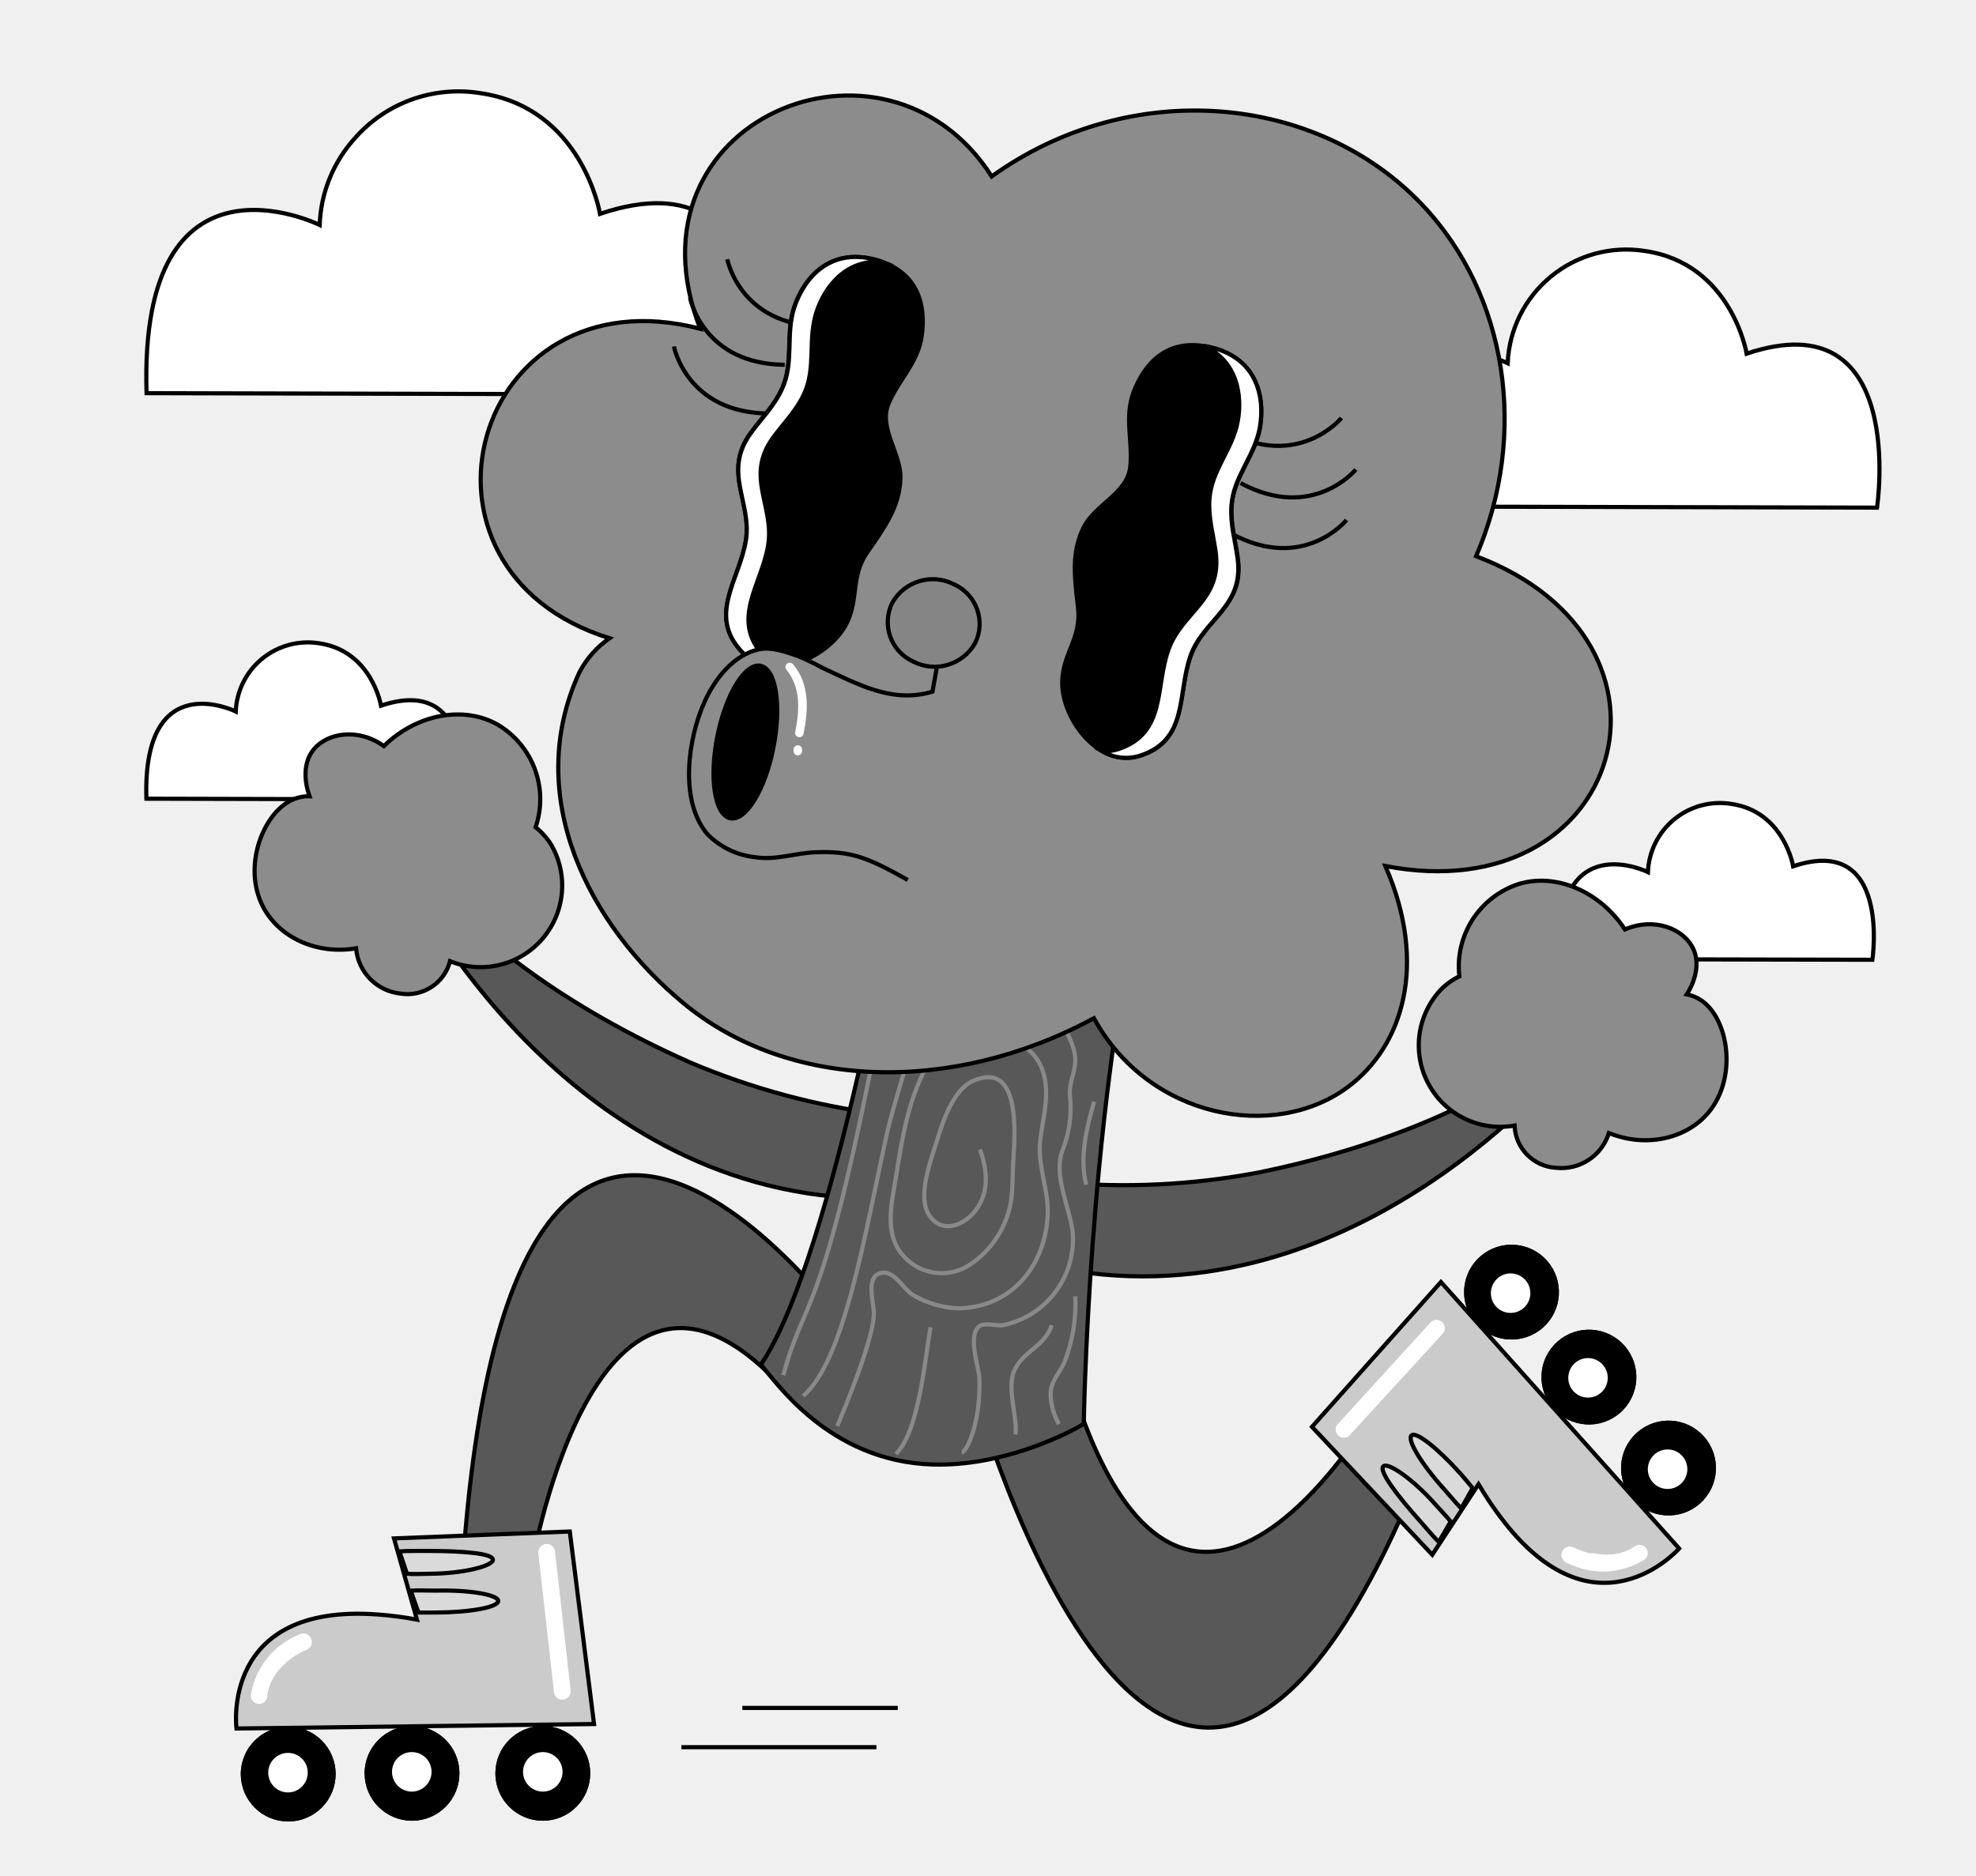
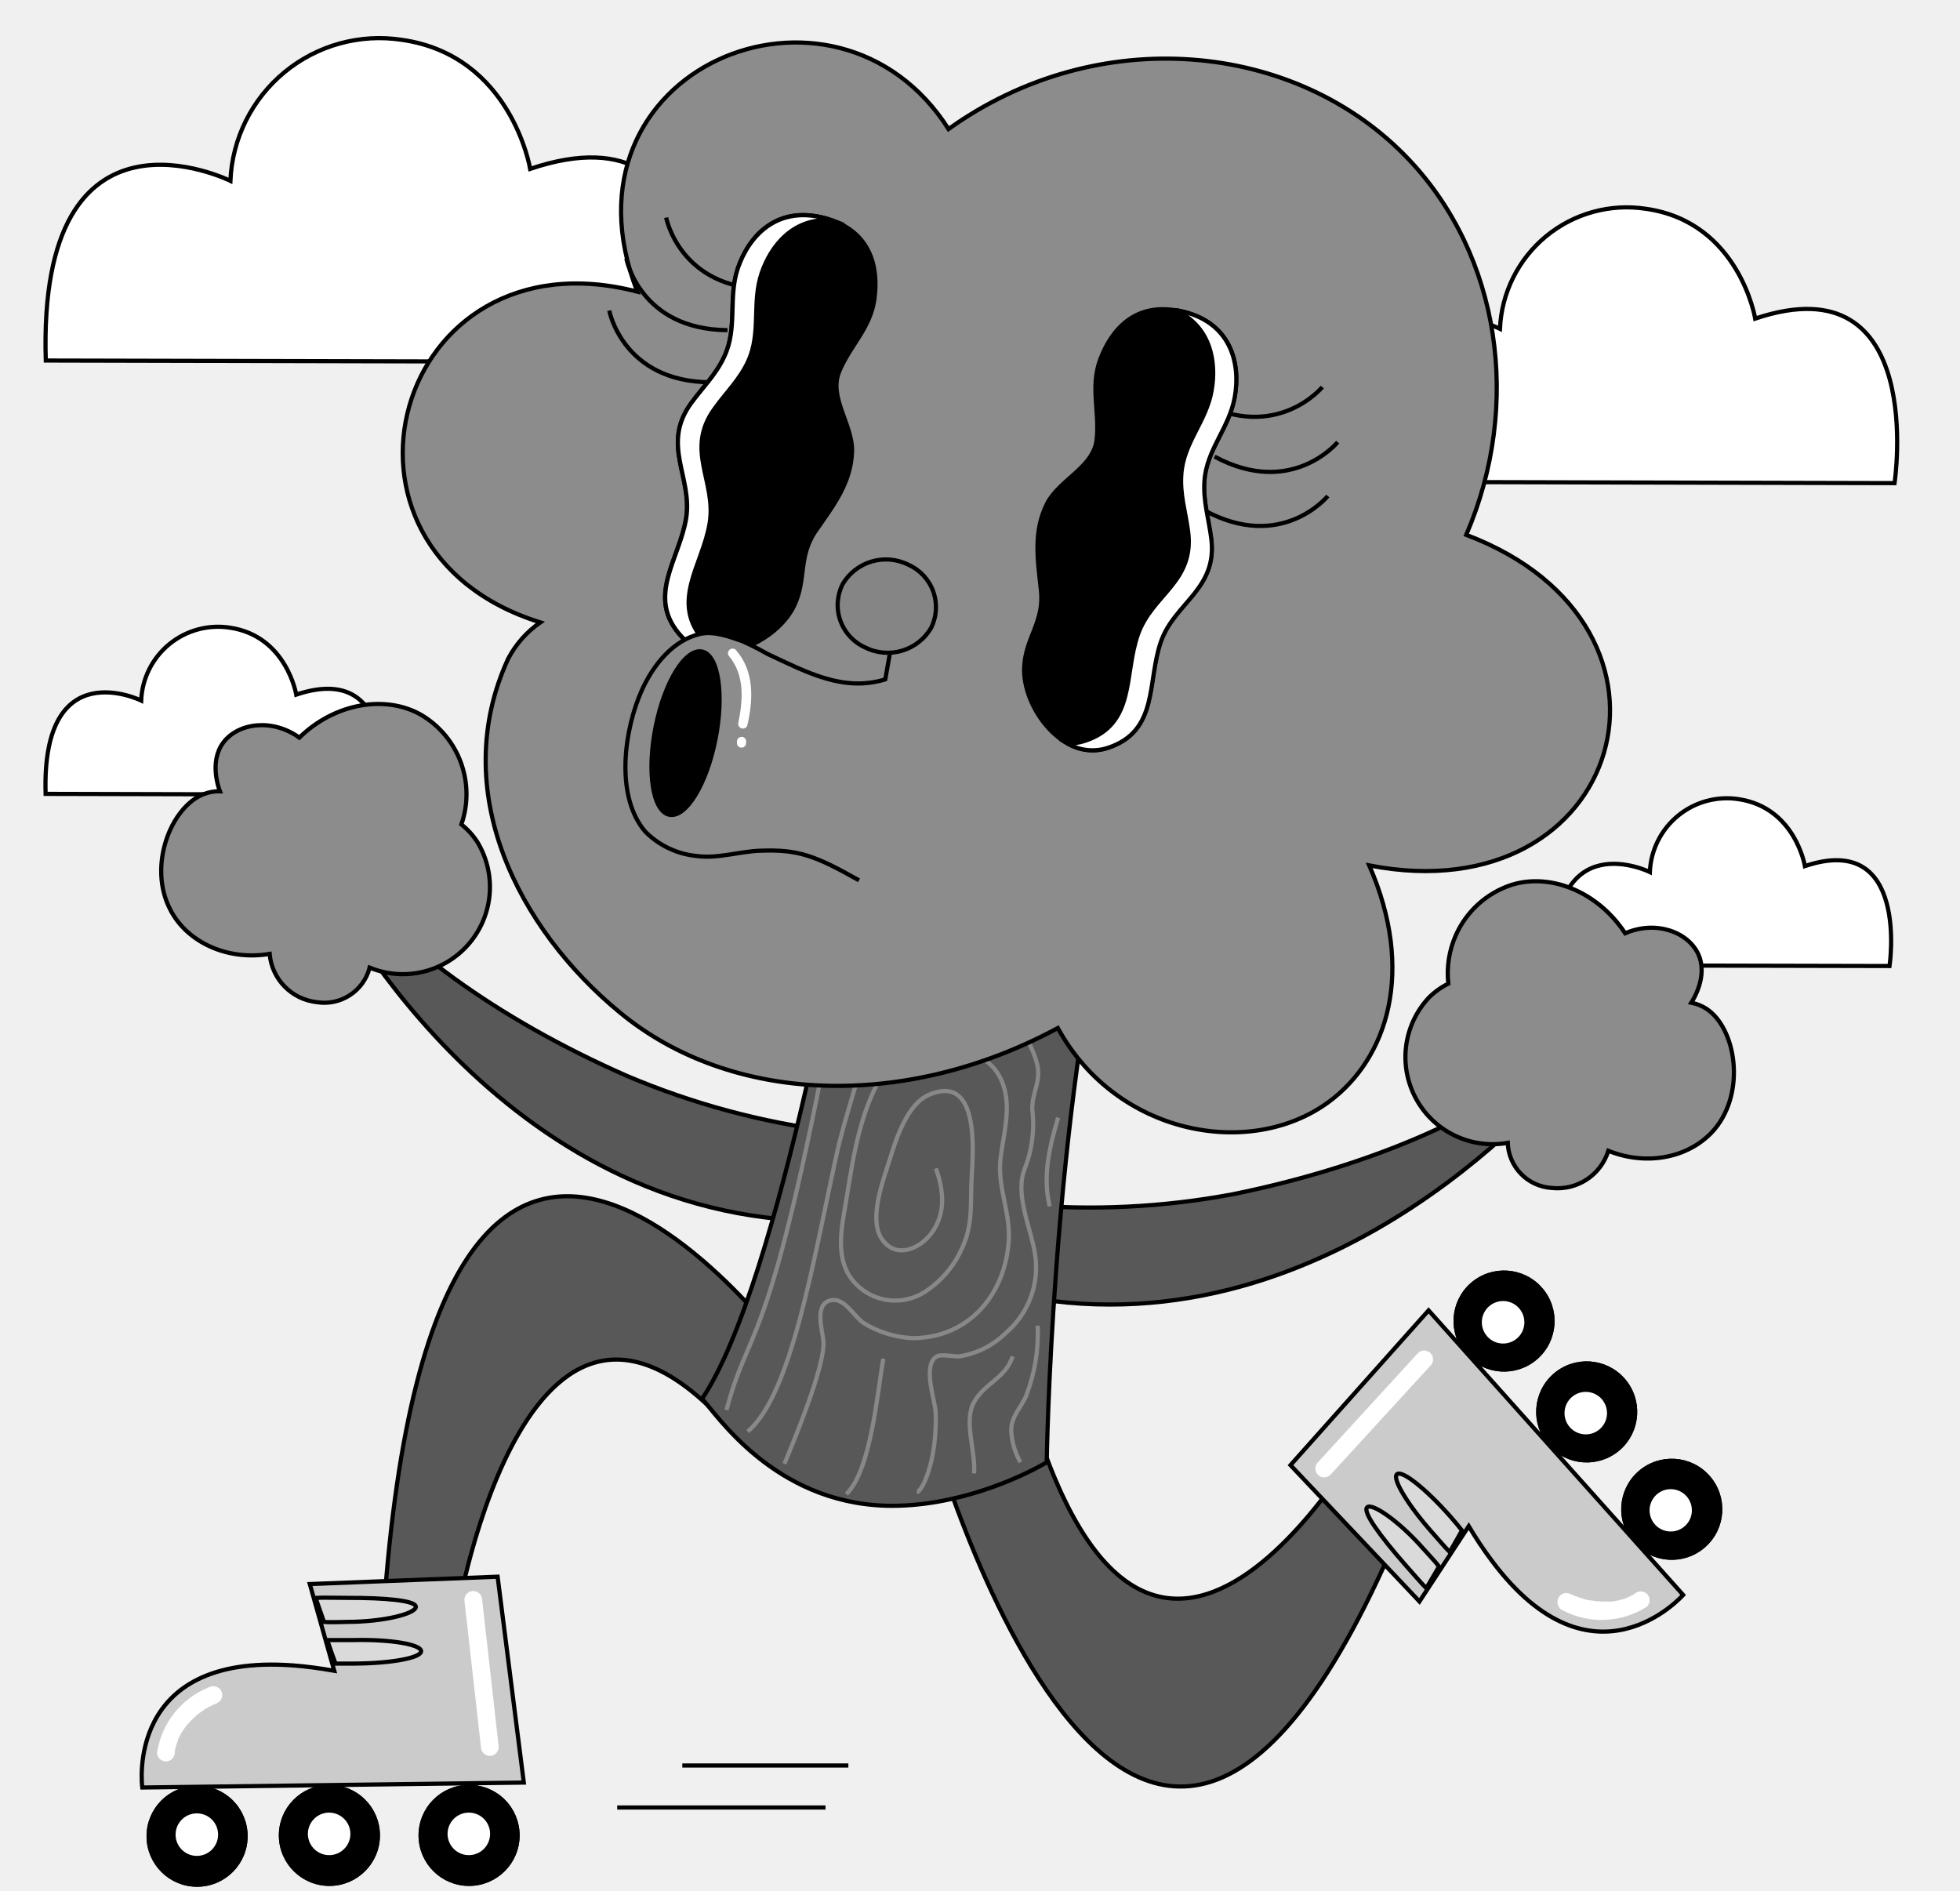
- <svg xmlns="http://www.w3.org/2000/svg" viewBox="0 0 237.97 225.92">
+ <svg xmlns="http://www.w3.org/2000/svg" viewBox="0 0 234.2 225.92">
  <defs>
-     <style>.cls-1,.cls-7{fill:#fff;}.cls-1,.cls-10,.cls-2,.cls-3,.cls-4,.cls-5,.cls-6,.cls-8{stroke:#000;}.cls-1,.cls-10,.cls-2,.cls-3,.cls-4,.cls-5,.cls-6,.cls-8,.cls-9{stroke-miterlimit:10;stroke-width:0.5px;}.cls-2{fill:#585858;}.cls-3,.cls-9{fill:none;}.cls-5{fill:#cbcbcb;}.cls-6{fill:#dadada;}.cls-8{fill:#8c8c8c;}.cls-9{stroke:#898989;}.cls-10{fill:#858585;}</style>
+     <style>.cls-1,.cls-7{fill:#fff;}.cls-1,.cls-10,.cls-2,.cls-3,.cls-4,.cls-5,.cls-6,.cls-8{stroke:#000;}.cls-1,.cls-10,.cls-2,.cls-3,.cls-4,.cls-5,.cls-6,.cls-8,.cls-9{stroke-miterlimit:10;stroke-width:0.5px;}.cls-2{fill:#585858;}.cls-3,.cls-9{fill:none;}.cls-5{fill:#cbcbcb;}.cls-6{fill:#dadada;}.cls-8{fill:#8c8c8c;}.cls-9{stroke:#888;}.cls-10{fill:#858585;}</style>
  </defs>
  <g id="_02" data-name="02">
-     <path class="cls-1" d="M17.65,47.36l73.05.17s4.44-29.47-18.44-21.77c0,0-2.11-12.8-14.48-14.55a16.59,16.59,0,0,0-15,5.39,16.42,16.42,0,0,0-4.28,10.5S16.69,16.32,17.65,47.36Z" />
-     <path class="cls-1" d="M163.85,61l62.2.15s3.78-25.1-15.7-18.55c0,0-1.8-10.89-12.33-12.38a14.3,14.3,0,0,0-16.45,13.53S163,34.6,163.85,61Z" />
-     <path class="cls-1" d="M187.7,115.53l37.79.08s2.29-15.24-9.54-11.26c0,0-1.09-6.62-7.49-7.52a8.67,8.67,0,0,0-10,8.22S187.2,99.47,187.7,115.53Z" />
-     <path class="cls-1" d="M17.63,96.21l37.79.09S57.72,81.05,45.88,85c0,0-1.09-6.61-7.49-7.52a8.69,8.69,0,0,0-10,8.22S17.14,80.15,17.63,96.21Z" />
-     <path class="cls-2" d="M103.23,161.49s-41.58-59.55-47.51,27.24H64S72.13,140.46,95.87,169Z" />
-     <path class="cls-3" d="M40.17,213.67a5.46,5.46,0,1,1-5.48-5.43A5.45,5.45,0,0,1,40.17,213.67Z" />
-     <path class="cls-3" d="M37.31,213.51a2.63,2.63,0,1,1-2.64-2.61A2.61,2.61,0,0,1,37.31,213.51Z" />
-     <path class="cls-4" d="M55.08,213.58a5.46,5.46,0,1,1-5.48-5.43A5.45,5.45,0,0,1,55.08,213.58Z" />
-     <path class="cls-3" d="M52.22,213.42a2.63,2.63,0,1,1-2.64-2.62A2.62,2.62,0,0,1,52.22,213.42Z" />
-     <path class="cls-4" d="M40.17,213.67a5.46,5.46,0,1,1-5.48-5.43A5.45,5.45,0,0,1,40.17,213.67Z" />
-     <path class="cls-1" d="M37.31,213.51a2.63,2.63,0,1,1-2.64-2.61A2.61,2.61,0,0,1,37.31,213.51Z" />
-     <path class="cls-4" d="M55.08,213.58a5.46,5.46,0,1,1-5.48-5.43A5.45,5.45,0,0,1,55.08,213.58Z" />
-     <path class="cls-1" d="M52.22,213.42a2.63,2.63,0,1,1-2.64-2.62A2.62,2.62,0,0,1,52.22,213.42Z" />
-     <path class="cls-4" d="M70.83,213.58a5.46,5.46,0,1,1-5.49-5.43A5.46,5.46,0,0,1,70.83,213.58Z" />
-     <path class="cls-3" d="M68,213.42a2.63,2.63,0,1,1-2.64-2.62A2.63,2.63,0,0,1,68,213.42Z" />
-     <path class="cls-4" d="M70.83,213.58a5.46,5.46,0,1,1-5.49-5.43A5.46,5.46,0,0,1,70.83,213.58Z" />
-     <path class="cls-1" d="M68,213.42a2.63,2.63,0,1,1-2.64-2.62A2.63,2.63,0,0,1,68,213.42Z" />
-     <path class="cls-5" d="M71.54,207.67l-43.06.54s-2-15.16,17.07-13.73a42.14,42.14,0,0,1,4.66.61l-2.76-9.78,21.17-.83Z" />
-     <path class="cls-6" d="M60,192.85c0,.75-3.35,1.37-7.5,1.39-.73,0-1.43,0-2.1,0l-.48-1.33-.45-1.31c.71-.05,2.24,0,3,0C56.6,191.5,60,192.1,60,192.85Z" />
-     <path class="cls-6" d="M59.36,187.88c0,.75-3.51,1.67-7.66,1.69-.84,0-2,.07-2.69,0l-.91-2.7c.78-.06,2.7-.05,3.59-.05C55.83,186.83,59.36,187.12,59.36,187.88Z" />
-     <path class="cls-7" d="M37.4,197.24a1,1,0,0,0-1.36-.35,9.45,9.45,0,0,0-5.84,7.36,1,1,0,0,0,1,1,1,1,0,0,0,1-1c0,.2,0-.11,0-.12a2.74,2.74,0,0,1,.05-.28,3.45,3.45,0,0,1,.12-.46q.07-.27.18-.54l0,0v0l.09-.22a8,8,0,0,1,.51-.9l.16-.23a.85.85,0,0,0,.1-.13c.1-.13.2-.25.31-.37a8.61,8.61,0,0,1,.74-.74l.36-.32a1.7,1.7,0,0,0,.14-.1l.19-.14a10.15,10.15,0,0,1,1.85-1A1,1,0,0,0,37.4,197.24Z" />
-     <path class="cls-7" d="M64.83,187.1l1.89,16.74a1,1,0,0,0,2-.22l-1.88-16.74A1,1,0,0,0,64.83,187.1Z" />
-     <path class="cls-2" d="M117.05,166.75s24.44,88.95,55.8,5.93l-5.28-6.15s-25.21,47.32-39.27-2.18Z" />
-     <path class="cls-3" d="M187.75,161.78a5.46,5.46,0,1,1-.5,7.7A5.44,5.44,0,0,1,187.75,161.78Z" />
-     <path class="cls-3" d="M189.5,164a2.63,2.63,0,1,1-.23,3.71A2.64,2.64,0,0,1,189.5,164Z" />
-     <path class="cls-4" d="M178.43,151.54a5.46,5.46,0,1,1-.5,7.71A5.46,5.46,0,0,1,178.43,151.54Z" />
-     <path class="cls-3" d="M180.18,153.8a2.63,2.63,0,1,1-.23,3.71A2.64,2.64,0,0,1,180.18,153.8Z" />
-     <path class="cls-4" d="M187.75,161.78a5.46,5.46,0,1,1-.5,7.7A5.44,5.44,0,0,1,187.75,161.78Z" />
-     <path class="cls-1" d="M189.5,164a2.63,2.63,0,1,1-.23,3.71A2.64,2.64,0,0,1,189.5,164Z" />
-     <path class="cls-3" d="M197.33,172.74a5.46,5.46,0,1,1-.49,7.7A5.44,5.44,0,0,1,197.33,172.74Z" />
-     <path class="cls-3" d="M199.09,175a2.63,2.63,0,1,1-.24,3.71A2.63,2.63,0,0,1,199.09,175Z" />
-     <path class="cls-4" d="M197.33,172.74a5.46,5.46,0,1,1-.49,7.7A5.44,5.44,0,0,1,197.33,172.74Z" />
-     <path class="cls-1" d="M199.09,175a2.63,2.63,0,1,1-.24,3.71A2.63,2.63,0,0,1,199.09,175Z" />
-     <path class="cls-4" d="M178.43,151.54a5.46,5.46,0,1,1-.5,7.71A5.46,5.46,0,0,1,178.43,151.54Z" />
-     <path class="cls-1" d="M180.18,153.8a2.63,2.63,0,1,1-.23,3.71A2.64,2.64,0,0,1,180.18,153.8Z" />
-     <path class="cls-5" d="M173.53,154.43l28.69,32.1s-10.09,11.49-21.56-3.84a42.09,42.09,0,0,1-2.6-3.91l-5.57,8.5L158,171.87Z" />
-     <path class="cls-6" d="M170,172.9c.56-.5,3.24,1.63,6,4.74.48.55.93,1.09,1.35,1.61l-.69,1.23-.69,1.21c-.5-.51-1.5-1.67-2-2.25C171.15,176.32,169.4,173.39,170,172.9Z" />
-     <path class="cls-6" d="M166.61,176.62c.56-.5,3.57,1.55,6.31,4.66.55.63,1.33,1.42,1.79,2l-1.44,2.46c-.56-.55-1.81-2-2.39-2.67C168.14,180,166,177.12,166.61,176.62Z" />
-     <path class="cls-7" d="M188.09,187a1,1,0,0,0,.63,1.26,9.43,9.43,0,0,0,9.39-.44,1,1,0,0,0,.09-1.4,1,1,0,0,0-1.41-.09c.17-.12-.09.05-.1.06l-.25.14-.42.22-.53.21,0,0h0l-.23.07a8.62,8.62,0,0,1-1,.21l-.28,0h-.17a3.85,3.85,0,0,1-.48,0,8.94,8.94,0,0,1-1-.06l-.48-.08-.16,0-.23,0a10.16,10.16,0,0,1-2-.72A1,1,0,0,0,188.09,187Z" />
-     <path class="cls-7" d="M162.43,173l11.38-12.42a1,1,0,0,0-1.47-1.34L161,171.66A1,1,0,0,0,162.43,173Z" />
-     <path class="cls-2" d="M49.53,106.83s18.16,36.38,54.2,37.51l2.54-10.11A87.37,87.37,0,0,1,83.16,128c-15-6.64-26.13-15.14-31.63-22.39C51.48,105.55,49.61,106.83,49.53,106.83Z" />
-     <path class="cls-8" d="M64.5,99.65a10.44,10.44,0,0,0-4.56-12.36c-4-2.29-9.69-1.35-13.71,2.58-3.07-2.22-6.92-1.65-8.57.56s-.45,5.3-.38,5.48a5,5,0,0,0-1.83.32c-3.7,1.44-6.33,8.1-3.77,13,1.93,3.71,6.48,5.8,11.2,5a6,6,0,0,0,5.32,5.45,5.3,5.3,0,0,0,6-3.9A9.82,9.82,0,0,0,66.35,101.7,8.13,8.13,0,0,0,64.5,99.65Z" />
-     <path class="cls-2" d="M188.84,127.83s-25.53,31.64-61,25l-.31-10.42a86.92,86.92,0,0,0,23.91-1.15c16.1-3.26,28.76-9.19,35.69-15.09C187.2,126.16,188.76,127.81,188.84,127.83Z" />
-     <path class="cls-8" d="M175.75,117.61a10.45,10.45,0,0,1,7.1-11.11c4.41-1.38,9.75.76,12.84,5.46,3.48-1.51,7.11-.13,8.25,2.38s-.69,5.28-.8,5.44a4.73,4.73,0,0,1,1.72.7c3.3,2.2,4.44,9.27.9,13.52-2.68,3.21-7.58,4.28-12,2.48a6,6,0,0,1-6.36,4.19,5.29,5.29,0,0,1-5-5.09,9.81,9.81,0,0,1-8.89-16.36A7.94,7.94,0,0,1,175.75,117.61Z" />
-     <path class="cls-2" d="M91.63,164.39c8.88-13.13,16.72-59.86,16.72-59.86l29,3.09c-6.3,27.92-6.83,63.9-6.83,63.9-2.66,1.57-10.11,5.11-18.14,4.89C99.71,176.06,93.28,166.15,91.63,164.39Z" />
-     <path class="cls-9" d="M112.25,110.43c-1,4.3-1.12,8.67-1.94,13-.88,4.6-2.59,9-3.59,13.54-2.59,11.82-5.06,27-10,31.18" />
-     <path class="cls-9" d="M115.3,111c.58,6.19-1.47,12.84-4.14,18.29-2.2,4.51-2.72,9.44-3.57,14.32-.46,2.68-.73,5.72,1.33,7.81a6.15,6.15,0,0,0,7.76,1,11.37,11.37,0,0,0,4.37-5.27c1.11-2.55.8-4.91,1-7.62.16-2.93.9-11.82-4.82-9.35-2.46,1.06-3.71,5-4.41,7.28s-2.46,6.74-.87,9,4.23,1.05,5.51-.62c1.73-2.25,1.44-4.89.56-7.38" />
-     <path class="cls-9" d="M116.49,126.46c3.77-2.29,8.53-1.2,9.36,3.62.43,2.45-.29,4.83-.57,7.25-.37,3.1,1,5.85.9,8.91-.24,6.11-4.26,11.24-10.76,11.36a11.59,11.59,0,0,1-5.58-1.68c-1.09-.72-2.13-2.83-3.61-2.61-2,.31-1.08,3.3-1,4.62.24,2.72-3.35,11.35-4.39,13.83" />
-     <path class="cls-9" d="M112.07,159.88c-.65,3.42-1.34,12.53-4.18,15.26" />
-     <path class="cls-9" d="M120.38,123.28c1.85-1.61,1.16-4.32,1.35-6.42.16-1.78.28-4.5,1.21-6" />
-     <path class="cls-9" d="M130.88,110c-3.11,3.26-4.88,7.87-3.3,12.26.58,1.61,1.6,3.11,1.87,4.82s-.7,3.07-.61,4.77a13.77,13.77,0,0,1-.87,6.69c-1.14,2.93.74,6.66,1.18,9.61a10.54,10.54,0,0,1-8.54,11.51c-.53,0-2-.29-2.53,0-1.69,1-.18,5-.13,6.38.17,5.52-1.59,8.92-2.13,8.9" />
-     <path class="cls-9" d="M126.66,159.62c-.82,2.49-3.15,3-4.36,5.16s.24,5.67,0,8" />
-     <path class="cls-9" d="M105,128.12c-6.24,31.3-8.19,28.19-10.66,37.54" />
-     <path class="cls-9" d="M131.76,132.71c-.9,3.22-1.78,6.64-.95,10" />
-     <path class="cls-9" d="M127.52,171.54a7.92,7.92,0,0,1-1-3.59c0-1.61,1.09-2.51,1.69-3.9a19.55,19.55,0,0,0,1.29-7.89" />
-     <path class="cls-8" d="M177.77,67c6.34-14.74,3.74-31.51-6.47-42.31-12.68-13.41-35.09-15.48-51.87-3.44C106.64,1.2,74.54,14.44,84.33,39.6c-27.43-7.12-37.45,29-10.93,37.28A11.41,11.41,0,0,0,69.77,81c-6.85,14.88,1.12,30.45,12.62,39.91,12.57,10.35,32.2,11,49.35,1.74,6.62,12.08,21.68,14.85,30.54,8.32,6.65-4.9,9.75-14.78,4.56-26.65C195.52,109.85,205.07,77.32,177.77,67Z" />
-     <path class="cls-3" d="M81.16,41.73s1.52,8,11.41,8.08" />
-     <path class="cls-3" d="M83.1,35.86s1.51,8,11.4,8.08" />
-     <path class="cls-3" d="M87.59,31.23s1.51,8,11.4,8.08" />
-     <path class="cls-4" d="M106,31.47c4.54,1.48,5.54,5.28,5,9-.46,3.28-2.78,5.24-4,8.17s1.54,6,1.44,9c-.11,3.47-2,6-4,8.89S103.43,72,102,75c-2,4.14-9.06,7.4-12.69,3.49-4.11-4.43-.26-8.64.51-13.38s-2.8-8.25.55-12.92c1.32-1.82,2.82-3.25,3.78-5.32,1.47-3.21.39-6.57,1.5-9.91C96.85,33.42,100.06,29.54,106,31.47Z" />
-     <path class="cls-1" d="M89.83,65.11c-.77,4.74-4.63,9-.51,13.38a5.57,5.57,0,0,0,4.31,1.77A5.24,5.24,0,0,1,92,79.05c-4.11-4.42-.25-8.64.51-13.38s-2.8-8.24.56-12.91c1.32-1.82,2.82-3.25,3.77-5.32,1.48-3.21.39-6.57,1.51-9.91,1-3,3.48-6.27,7.87-6l-.17-.07c-6-1.93-9.18,2-10.37,5.5-1.12,3.34,0,6.7-1.51,9.91-.94,2.07-2.45,3.5-3.76,5.32C87,56.87,90.57,60.52,89.83,65.11Z" />
-     <path class="cls-3" d="M162.16,62.64S157,69,148.28,64.27" />
-     <path class="cls-3" d="M163.28,56.56s-5.17,6.31-13.88,1.63" />
-     <path class="cls-3" d="M161.55,50.35s-5.16,6.31-13.88,1.63" />
-     <path class="cls-4" d="M145.24,41.73c-4.69-.88-7.39,2-8.71,5.48-1.17,3.1-.07,5.93-.42,9.07s-4.22,4.5-5.58,7.21c-1.57,3.1-1.1,6.17-.7,9.74s-1.72,5.35-1.9,8.65c-.25,4.58,4.41,10.83,9.47,9.13,5.73-1.91,4.36-7.46,6-12s6.41-5.9,5.69-11.6c-.27-2.23-.91-4.21-.76-6.48.24-3.53,2.8-5.95,3.42-9.42C152.36,47.84,151.4,42.89,145.24,41.73Z" />
-     <path class="cls-1" d="M143.37,79c-1.6,4.53-.23,10.08-6,12a5.61,5.61,0,0,1-4.64-.51,5.16,5.16,0,0,0,2-.27c5.73-1.92,4.36-7.47,6-12s6.4-5.9,5.69-11.61c-.29-2.23-.92-4.2-.77-6.47.24-3.53,2.81-6,3.42-9.43.55-3.13-.06-7.17-4-9a.55.55,0,0,1,.18,0c6.16,1.16,7.12,6.11,6.47,9.79-.62,3.47-3.18,5.9-3.42,9.42-.16,2.27.48,4.25.76,6.48C149.77,73.12,144.91,74.63,143.37,79Z" />
-     <path class="cls-8" d="M109.32,106c-5-2.81-6.88-3.49-11.11-3.34-2.49.09-4.78,1-7.31.59a9.48,9.48,0,0,1-5.66-2.72,4.15,4.15,0,0,1-.27-.32c-3.14-4.09-2.08-11.3-.14-15.63,1.27-2.84,3.51-5.7,6.56-6.36,1.51-.33,3.28.31,4.74.82A30.68,30.68,0,0,1,99,80.42c4.61,2.17,8.62,4.31,13.3,2.89l1.06-5.93" />
-     <path class="cls-4" d="M93.13,90.11c-1,5.07-3.34,8.85-5.2,8.45s-2.55-4.84-1.53-9.91,3.35-8.85,5.21-8.45S94.15,85,93.13,90.11Z" />
-     <path class="cls-7" d="M95.55,80.07a.53.53,0,0,0-.72-.16.52.52,0,0,0-.15.73c1.82,2.18,1.6,5,1.07,7.62a.52.52,0,0,0,1,.22C97.35,85.63,97.54,82.44,95.55,80.07Z" />
-     <path class="cls-7" d="M96.59,90.22a.42.42,0,0,0-.06-.19.5.5,0,0,0-.14-.15.4.4,0,0,0-.18-.1h-.14a.46.46,0,0,0-.26.07l-.1.08a.56.56,0,0,0-.14.25l0,.15a.5.5,0,0,0,0,.21.4.4,0,0,0,.07.19.32.32,0,0,0,.13.15.5.5,0,0,0,.19.1l.14,0a.57.57,0,0,0,.25-.08l.11-.08a.7.7,0,0,0,.13-.24l0-.16A.37.37,0,0,0,96.59,90.22Z" />
-     <path class="cls-10" d="M107.45,72.62A5.22,5.22,0,0,0,110,79.7a5.61,5.61,0,0,0,7.44-2.24,5.23,5.23,0,0,0-2.58-7.09A5.6,5.6,0,0,0,107.45,72.62Z" />
-     <line class="cls-3" x1="89.4" y1="205.73" x2="108.12" y2="205.73" />
-     <line class="cls-3" x1="82.06" y1="210.46" x2="105.55" y2="210.46" />
+     <path class="cls-1" d="M5.47,43.08l77.43.18S87.61,12,63.35,20.18c0,0-2.23-13.56-15.34-15.42A17.81,17.81,0,0,0,27.53,21.61S4.46,10.18,5.47,43.08Z" />
+     <path class="cls-1" d="M160.44,57.57l65.94.16s4-26.6-16.65-19.66c0,0-1.9-11.54-13.06-13.12a15.16,15.16,0,0,0-17.44,14.34S159.58,29.56,160.44,57.57Z" />
+     <path class="cls-1" d="M185.72,115.34l40.06.09s2.43-16.16-10.11-11.94c0,0-1.16-7-7.94-8a9.21,9.21,0,0,0-10.59,8.71S185.2,98.32,185.72,115.34Z" />
+     <path class="cls-1" d="M5.45,94.86l40.06.1S47.94,78.8,35.4,83c0,0-1.16-7-7.94-8a9.19,9.19,0,0,0-10.59,8.71S4.93,77.84,5.45,94.86Z" />
+     <path class="cls-2" d="M96.19,164.06s-44.08-63.12-50.37,28.88h8.8s8.6-51.16,33.76-20.93Z" />
+     <path class="cls-3" d="M29.34,219.38a5.79,5.79,0,1,1-5.81-5.76A5.77,5.77,0,0,1,29.34,219.38Z" />
+     <path class="cls-3" d="M26.31,219.21a2.79,2.79,0,1,1-2.8-2.78A2.78,2.78,0,0,1,26.31,219.21Z" />
+     <path class="cls-4" d="M45.15,219.28a5.79,5.79,0,1,1-5.82-5.76A5.79,5.79,0,0,1,45.15,219.28Z" />
+     <path class="cls-3" d="M42.12,219.11a2.79,2.79,0,1,1-2.8-2.77A2.8,2.8,0,0,1,42.12,219.11Z" />
+     <path class="cls-4" d="M29.34,219.38a5.79,5.79,0,1,1-5.81-5.76A5.77,5.77,0,0,1,29.34,219.38Z" />
+     <path class="cls-1" d="M26.31,219.21a2.79,2.79,0,1,1-2.8-2.78A2.78,2.78,0,0,1,26.31,219.21Z" />
+     <path class="cls-4" d="M45.15,219.28a5.79,5.79,0,1,1-5.82-5.76A5.79,5.79,0,0,1,45.15,219.28Z" />
+     <path class="cls-1" d="M42.12,219.11a2.79,2.79,0,1,1-2.8-2.77A2.8,2.8,0,0,1,42.12,219.11Z" />
+     <path class="cls-4" d="M61.84,219.28A5.79,5.79,0,1,1,56,213.52,5.79,5.79,0,0,1,61.84,219.28Z" />
+     <path class="cls-3" d="M58.81,219.11a2.79,2.79,0,1,1-2.8-2.77A2.78,2.78,0,0,1,58.81,219.11Z" />
+     <path class="cls-4" d="M61.84,219.28A5.79,5.79,0,1,1,56,213.52,5.79,5.79,0,0,1,61.84,219.28Z" />
+     <path class="cls-1" d="M58.81,219.11a2.79,2.79,0,1,1-2.8-2.77A2.78,2.78,0,0,1,58.81,219.11Z" />
+     <path class="cls-5" d="M62.59,213,17,213.59S14.8,197.52,35,199c1.51.11,3.16.33,4.94.64l-2.92-10.36,22.44-.88Z" />
+     <path class="cls-6" d="M50.32,197.3c0,.8-3.55,1.46-8,1.48-.77,0-1.52,0-2.23,0l-.51-1.41-.48-1.4c.76,0,2.38,0,3.21,0C46.75,195.87,50.32,196.51,50.32,197.3Z" />
+     <path class="cls-6" d="M49.69,192c0,.8-3.73,1.78-8.13,1.8-.89,0-2.06.08-2.85,0l-1-2.87c.84-.05,2.87,0,3.81,0C45.94,190.92,49.68,191.23,49.69,192Z" />
+     <path class="cls-7" d="M26.41,202a1.09,1.09,0,0,0-1.45-.38,10,10,0,0,0-6.19,7.8,1.07,1.07,0,0,0,1.07,1.06,1.1,1.1,0,0,0,1.05-1.07c0,.22,0-.1,0-.12s0-.2.06-.3a4.21,4.21,0,0,1,.12-.48c.06-.2.12-.38.19-.57l0-.05v0c0-.08.07-.15.1-.23a6.9,6.9,0,0,1,.55-.95,2.2,2.2,0,0,1,.17-.25s.08-.11.1-.14a4,4,0,0,1,.33-.39,8.3,8.3,0,0,1,.78-.79l.39-.33.14-.11.2-.15a11,11,0,0,1,2-1.09A1.06,1.06,0,0,0,26.41,202Z" />
+     <path class="cls-7" d="M55.49,191.21l2,17.74a1.06,1.06,0,0,0,2.1-.23l-2-17.75A1.06,1.06,0,0,0,55.49,191.21Z" />
+     <path class="cls-2" d="M110.83,169.63s25.92,94.3,59.16,6.3l-5.6-6.53s-26.72,50.16-41.63-2.3Z" />
+     <path class="cls-3" d="M185.77,164.36a5.79,5.79,0,1,1-.52,8.18A5.8,5.8,0,0,1,185.77,164.36Z" />
+     <path class="cls-3" d="M187.64,166.76a2.79,2.79,0,1,1-.25,3.94A2.79,2.79,0,0,1,187.64,166.76Z" />
+     <path class="cls-4" d="M175.89,153.51a5.79,5.79,0,1,1-.52,8.17A5.8,5.8,0,0,1,175.89,153.51Z" />
+     <path class="cls-3" d="M177.76,155.91a2.79,2.79,0,1,1-.25,3.93A2.78,2.78,0,0,1,177.76,155.91Z" />
+     <path class="cls-4" d="M185.77,164.36a5.79,5.79,0,1,1-.52,8.18A5.8,5.8,0,0,1,185.77,164.36Z" />
+     <path class="cls-1" d="M187.64,166.76a2.79,2.79,0,1,1-.25,3.94A2.79,2.79,0,0,1,187.64,166.76Z" />
+     <path class="cls-3" d="M195.93,176a5.79,5.79,0,1,1-.52,8.17A5.79,5.79,0,0,1,195.93,176Z" />
+     <path class="cls-3" d="M197.8,178.38a2.78,2.78,0,1,1-.25,3.93A2.79,2.79,0,0,1,197.8,178.38Z" />
+     <path class="cls-4" d="M195.93,176a5.79,5.79,0,1,1-.52,8.17A5.79,5.79,0,0,1,195.93,176Z" />
+     <path class="cls-1" d="M197.8,178.38a2.78,2.78,0,1,1-.25,3.93A2.79,2.79,0,0,1,197.8,178.38Z" />
+     <path class="cls-4" d="M175.89,153.51a5.79,5.79,0,1,1-.52,8.17A5.8,5.8,0,0,1,175.89,153.51Z" />
+     <path class="cls-1" d="M177.76,155.91a2.79,2.79,0,1,1-.25,3.93A2.78,2.78,0,0,1,177.76,155.91Z" />
+     <path class="cls-5" d="M170.7,156.58l30.42,34s-10.7,12.18-22.85-4.07a45.94,45.94,0,0,1-2.77-4.15l-5.89,9L154.2,175.07Z" />
+     <path class="cls-6" d="M166.92,176.16c.6-.53,3.43,1.72,6.34,5,.51.58,1,1.16,1.43,1.71l-.73,1.3-.74,1.28c-.52-.53-1.58-1.76-2.13-2.38C168.19,179.79,166.33,176.68,166.92,176.16Z" />
+     <path class="cls-6" d="M163.37,180.1c.59-.53,3.78,1.64,6.69,4.94.59.67,1.41,1.51,1.89,2.14l-1.52,2.6c-.59-.59-1.92-2.13-2.54-2.83C165,183.65,162.76,180.63,163.37,180.1Z" />
+     <path class="cls-7" d="M186.14,191.13a1.09,1.09,0,0,0,.67,1.33,10,10,0,0,0,9.95-.46,1.06,1.06,0,0,0,.09-1.49,1.09,1.09,0,0,0-1.49-.1l-.11.07-.26.15a4.71,4.71,0,0,1-.45.22,5.31,5.31,0,0,1-.55.23l-.05,0h0l-.24.07a8,8,0,0,1-1.08.22l-.3,0-.17,0h-.51a10,10,0,0,1-1.1-.07l-.51-.08-.17,0-.25-.06a11.05,11.05,0,0,1-2.11-.76A1.06,1.06,0,0,0,186.14,191.13Z" />
+     <path class="cls-7" d="M158.93,176.27,171,163.1a1.06,1.06,0,0,0-1.56-1.43l-12.06,13.17A1.06,1.06,0,0,0,158.93,176.27Z" />
+     <path class="cls-2" d="M39.26,106.13s19.26,38.56,57.46,39.75l2.69-10.71a92.5,92.5,0,0,1-24.5-6.61c-15.94-7-27.7-16-33.53-23.73C41.33,104.77,39.34,106.12,39.26,106.13Z" />
+     <path class="cls-8" d="M55.13,98.51A11,11,0,0,0,50.29,85.4C46.05,83,40,84,35.77,88.14c-3.26-2.35-7.34-1.75-9.09.59s-.48,5.62-.4,5.82a5,5,0,0,0-1.94.34c-3.92,1.52-6.71,8.58-4,13.79,2,3.93,6.87,6.15,11.88,5.3a6.35,6.35,0,0,0,5.64,5.77,5.6,5.6,0,0,0,6.31-4.13,10.41,10.41,0,0,0,12.92-14.93A8.64,8.64,0,0,0,55.13,98.51Z" />
+     <path class="cls-2" d="M186.93,128.38s-27.06,33.54-64.63,26.54l-.34-11a92.57,92.57,0,0,0,25.35-1.22c17.07-3.46,30.49-9.74,37.83-16C185.2,126.61,186.85,128.35,186.93,128.38Z" />
+     <path class="cls-8" d="M173.06,117.54a11.2,11.2,0,0,1,.9-5.8,11.05,11.05,0,0,1,6.63-6c4.67-1.47,10.33.8,13.6,5.78,3.69-1.6,7.55-.14,8.75,2.52s-.73,5.59-.85,5.77a5.21,5.21,0,0,1,1.83.74c3.5,2.33,4.71,9.83,1,14.33-2.84,3.4-8,4.54-12.74,2.63a6.36,6.36,0,0,1-6.74,4.44,5.6,5.6,0,0,1-5.28-5.39,10.41,10.41,0,0,1-9.43-17.35A8.67,8.67,0,0,1,173.06,117.54Z" />
+     <path class="cls-2" d="M83.89,167.14c9.41-13.92,17.73-63.46,17.73-63.46L132.31,107c-6.68,29.6-7.24,67.73-7.24,67.73-2.82,1.67-10.72,5.42-19.23,5.19C92.46,179.51,85.64,169,83.89,167.14Z" />
+     <path class="cls-9" d="M105.74,109.94c-1.08,4.55-1.18,9.19-2,13.76-.94,4.87-2.74,9.53-3.8,14.35-2.75,12.53-5.37,28.64-10.6,33" />
+     <path class="cls-9" d="M109,110.55c.62,6.56-1.56,13.6-4.39,19.38-2.33,4.78-2.88,10-3.78,15.18-.49,2.84-.77,6.06,1.41,8.28a6.53,6.53,0,0,0,8.23,1,12,12,0,0,0,4.63-5.58c1.17-2.7.84-5.21,1-8.08.17-3.1,1-12.53-5.11-9.91-2.6,1.13-3.92,5.28-4.67,7.71s-2.61,7.16-.92,9.56,4.48,1.11,5.84-.66c1.83-2.38,1.53-5.18.59-7.82" />
+     <path class="cls-9" d="M110.24,126.93c4-2.43,9-1.27,9.93,3.84.44,2.59-.32,5.12-.62,7.68-.38,3.29,1.1,6.2,1,9.45-.27,6.48-4.52,11.91-11.42,12a12.23,12.23,0,0,1-5.9-1.79c-1.16-.75-2.26-3-3.84-2.76-2.16.33-1.14,3.5-1,4.89.25,2.9-3.56,12-4.66,14.67" />
+     <path class="cls-9" d="M105.55,162.35c-.68,3.63-1.42,13.29-4.42,16.18" />
+     <path class="cls-9" d="M114.36,123.56c2-1.71,1.23-4.58,1.43-6.81.17-1.88.3-4.76,1.29-6.41" />
+     <path class="cls-9" d="M125.49,109.43c-3.29,3.46-5.17,8.35-3.49,13,.61,1.71,1.69,3.3,2,5.11s-.74,3.26-.65,5.06a14.53,14.53,0,0,1-.92,7.09c-1.21,3.11.78,7.06,1.25,10.19a10.27,10.27,0,0,1-3.49,9.39,10.1,10.1,0,0,1-5.56,2.8c-.56.06-2.16-.3-2.68,0-1.8,1-.19,5.28-.14,6.78.17,5.84-1.68,9.45-2.26,9.43" />
+     <path class="cls-9" d="M121,162.08c-.87,2.64-3.34,3.17-4.62,5.47s.26,6,0,8.51" />
+     <path class="cls-9" d="M98.1,128.69c-6.61,33.18-8.67,29.88-11.29,39.79" />
+     <path class="cls-9" d="M126.43,133.55c-1,3.41-1.89,7-1,10.59" />
+     <path class="cls-9" d="M121.93,174.72a8.47,8.47,0,0,1-1.1-3.81c0-1.7,1.16-2.66,1.79-4.14a20.6,20.6,0,0,0,1.37-8.36" />
+     <path class="cls-8" d="M175.2,63.91c6.72-15.62,4-33.4-6.86-44.85-13.44-14.21-37.19-16.41-55-3.64C99.8-5.85,65.77,8.18,76.15,34.85,47.07,27.31,36.46,65.62,64.56,74.37a12.17,12.17,0,0,0-3.84,4.34C53.46,94.48,61.91,111,74.09,121c13.33,11,34.13,11.65,52.31,1.84,7,12.8,23,15.74,32.38,8.82,7.05-5.2,10.34-15.67,4.83-28.25C194,109.32,204.13,74.84,175.2,63.91Z" />
+     <path class="cls-3" d="M72.8,37.11s1.6,8.5,12.08,8.57" />
+     <path class="cls-3" d="M74.84,30.89s1.61,8.49,12.09,8.56" />
+     <path class="cls-3" d="M79.6,26s1.61,8.49,12.09,8.56" />
+     <path class="cls-4" d="M99.15,26.24c4.81,1.56,5.88,5.6,5.33,9.52-.48,3.48-2.94,5.55-4.21,8.65s1.64,6.34,1.54,9.54c-.12,3.69-2.12,6.31-4.3,9.43s-1.11,5.85-2.62,9c-2.09,4.39-9.6,7.84-13.45,3.7-4.36-4.69-.27-9.16.54-14.19.78-4.87-3-8.74.59-13.68,1.39-1.94,3-3.45,4-5.65,1.56-3.4.41-7,1.6-10.5C89.42,28.31,92.83,24.19,99.15,26.24Z" />
+     <path class="cls-1" d="M82,61.9c-.81,5-4.9,9.5-.54,14.18A5.93,5.93,0,0,0,86,78a5.44,5.44,0,0,1-1.74-1.28C79.9,72,84,67.51,84.8,62.49s-3-8.74.6-13.68c1.39-1.94,3-3.45,4-5.64,1.57-3.4.41-7,1.6-10.51,1.08-3.2,3.7-6.65,8.35-6.35l-.19-.07c-6.32-2-9.72,2.07-11,5.83-1.18,3.54,0,7.1-1.6,10.51-1,2.19-2.59,3.7-4,5.63C79,53.16,82.76,57,82,61.9Z" />
+     <path class="cls-3" d="M158.66,59.27S153.18,66,143.94,61" />
+     <path class="cls-3" d="M159.84,52.83s-5.48,6.69-14.71,1.73" />
+     <path class="cls-3" d="M158,46.25s-5.48,6.68-14.72,1.73" />
+     <path class="cls-4" d="M140.72,37.12c-5-.94-7.84,2.1-9.24,5.8-1.24,3.29-.07,6.28-.44,9.61s-4.47,4.78-5.92,7.64c-1.66,3.3-1.16,6.55-.74,10.34s-1.82,5.67-2,9.16c-.26,4.86,4.68,11.48,10,9.69,6.07-2,4.62-7.92,6.32-12.72s6.78-6.25,6-12.29c-.29-2.37-1-4.46-.81-6.87.26-3.74,3-6.31,3.62-10C148.27,43.58,147.25,38.34,140.72,37.12Z" />
+     <path class="cls-1" d="M138.73,76.64c-1.69,4.8-.24,10.69-6.32,12.71a5.89,5.89,0,0,1-4.91-.54,5.4,5.4,0,0,0,2.15-.29c6.07-2,4.62-7.91,6.32-12.71s6.78-6.25,6-12.3c-.31-2.36-1-4.46-.81-6.86.25-3.74,3-6.32,3.62-10,.59-3.33-.06-7.61-4.29-9.57l.2,0c6.53,1.23,7.55,6.48,6.85,10.38-.65,3.68-3.37,6.25-3.62,10-.17,2.41.51,4.5.81,6.86C145.52,70.39,140.37,72,138.73,76.64Z" />
+     <path class="cls-8" d="M102.64,105.19c-5.32-3-7.29-3.7-11.77-3.54-2.64.09-5.08,1-7.75.62a10,10,0,0,1-6-2.88c-.1-.11-.19-.22-.28-.34-3.33-4.33-2.2-12-.15-16.57,1.35-3,3.72-6,7-6.74,1.59-.35,3.47.33,5,.87a33.31,33.31,0,0,1,3,1.52c4.88,2.29,9.13,4.56,14.09,3.05l1.12-6.28" />
+     <path class="cls-4" d="M85.48,88.4c-1.07,5.37-3.55,9.38-5.52,8.95s-2.69-5.13-1.62-10.5,3.55-9.38,5.53-9S86.56,83,85.48,88.4Z" />
+     <path class="cls-7" d="M88,77.75a.55.55,0,1,0-.92.61c1.94,2.31,1.7,5.31,1.13,8.08a.56.56,0,0,0,1.09.23C90,83.65,90.16,80.27,88,77.75Z" />
+     <path class="cls-7" d="M89.15,88.51a.48.48,0,0,0-.07-.2.39.39,0,0,0-.15-.16.44.44,0,0,0-.19-.1l-.15,0a.65.65,0,0,0-.27.08l-.11.09a.6.6,0,0,0-.14.26l0,.16a.41.41,0,0,0,0,.22.37.37,0,0,0,.06.21.57.57,0,0,0,.15.16.44.44,0,0,0,.19.1h.15a.5.5,0,0,0,.27-.07l.11-.09a.51.51,0,0,0,.14-.26l0-.16A.45.45,0,0,0,89.15,88.51Z" />
+     <path class="cls-10" d="M100.66,69.85a5.55,5.55,0,0,0,2.73,7.52A6,6,0,0,0,111.27,75a5.55,5.55,0,0,0-2.73-7.52A6,6,0,0,0,100.66,69.85Z" />
+     <line class="cls-3" x1="81.53" y1="210.96" x2="101.37" y2="210.96" />
+     <line class="cls-3" x1="73.75" y1="215.98" x2="98.64" y2="215.98" />
  </g>
</svg>
